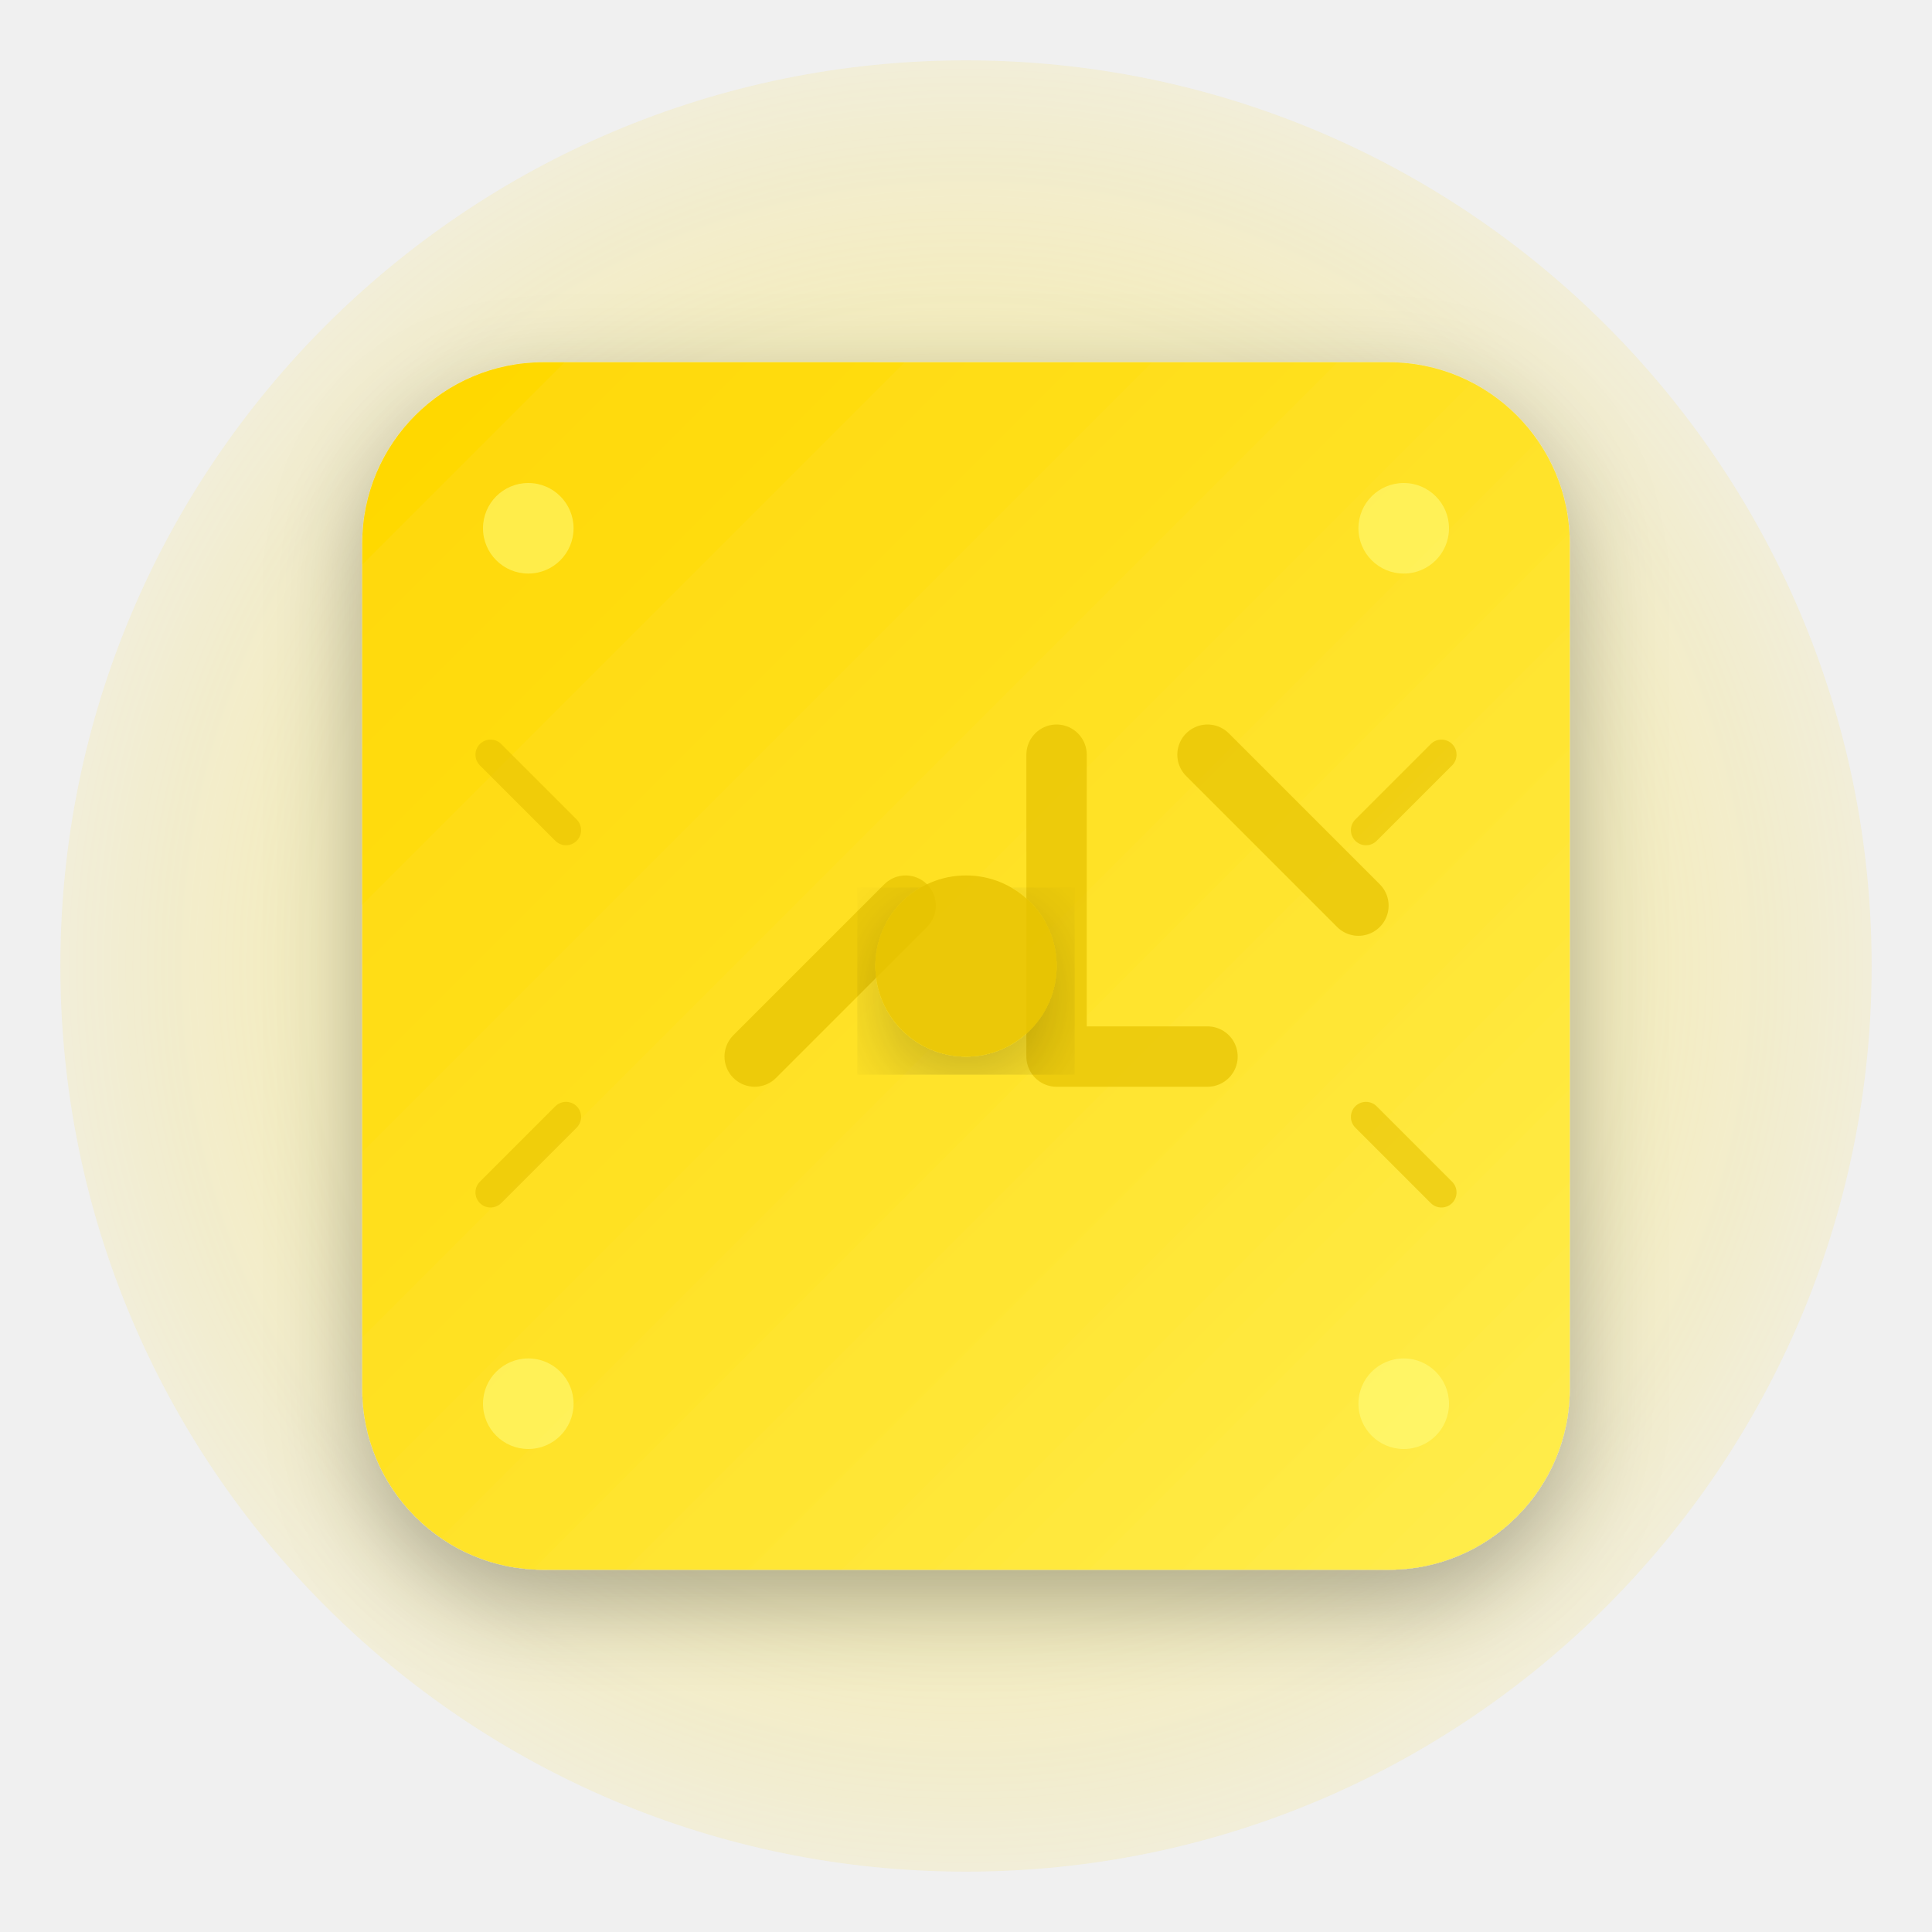
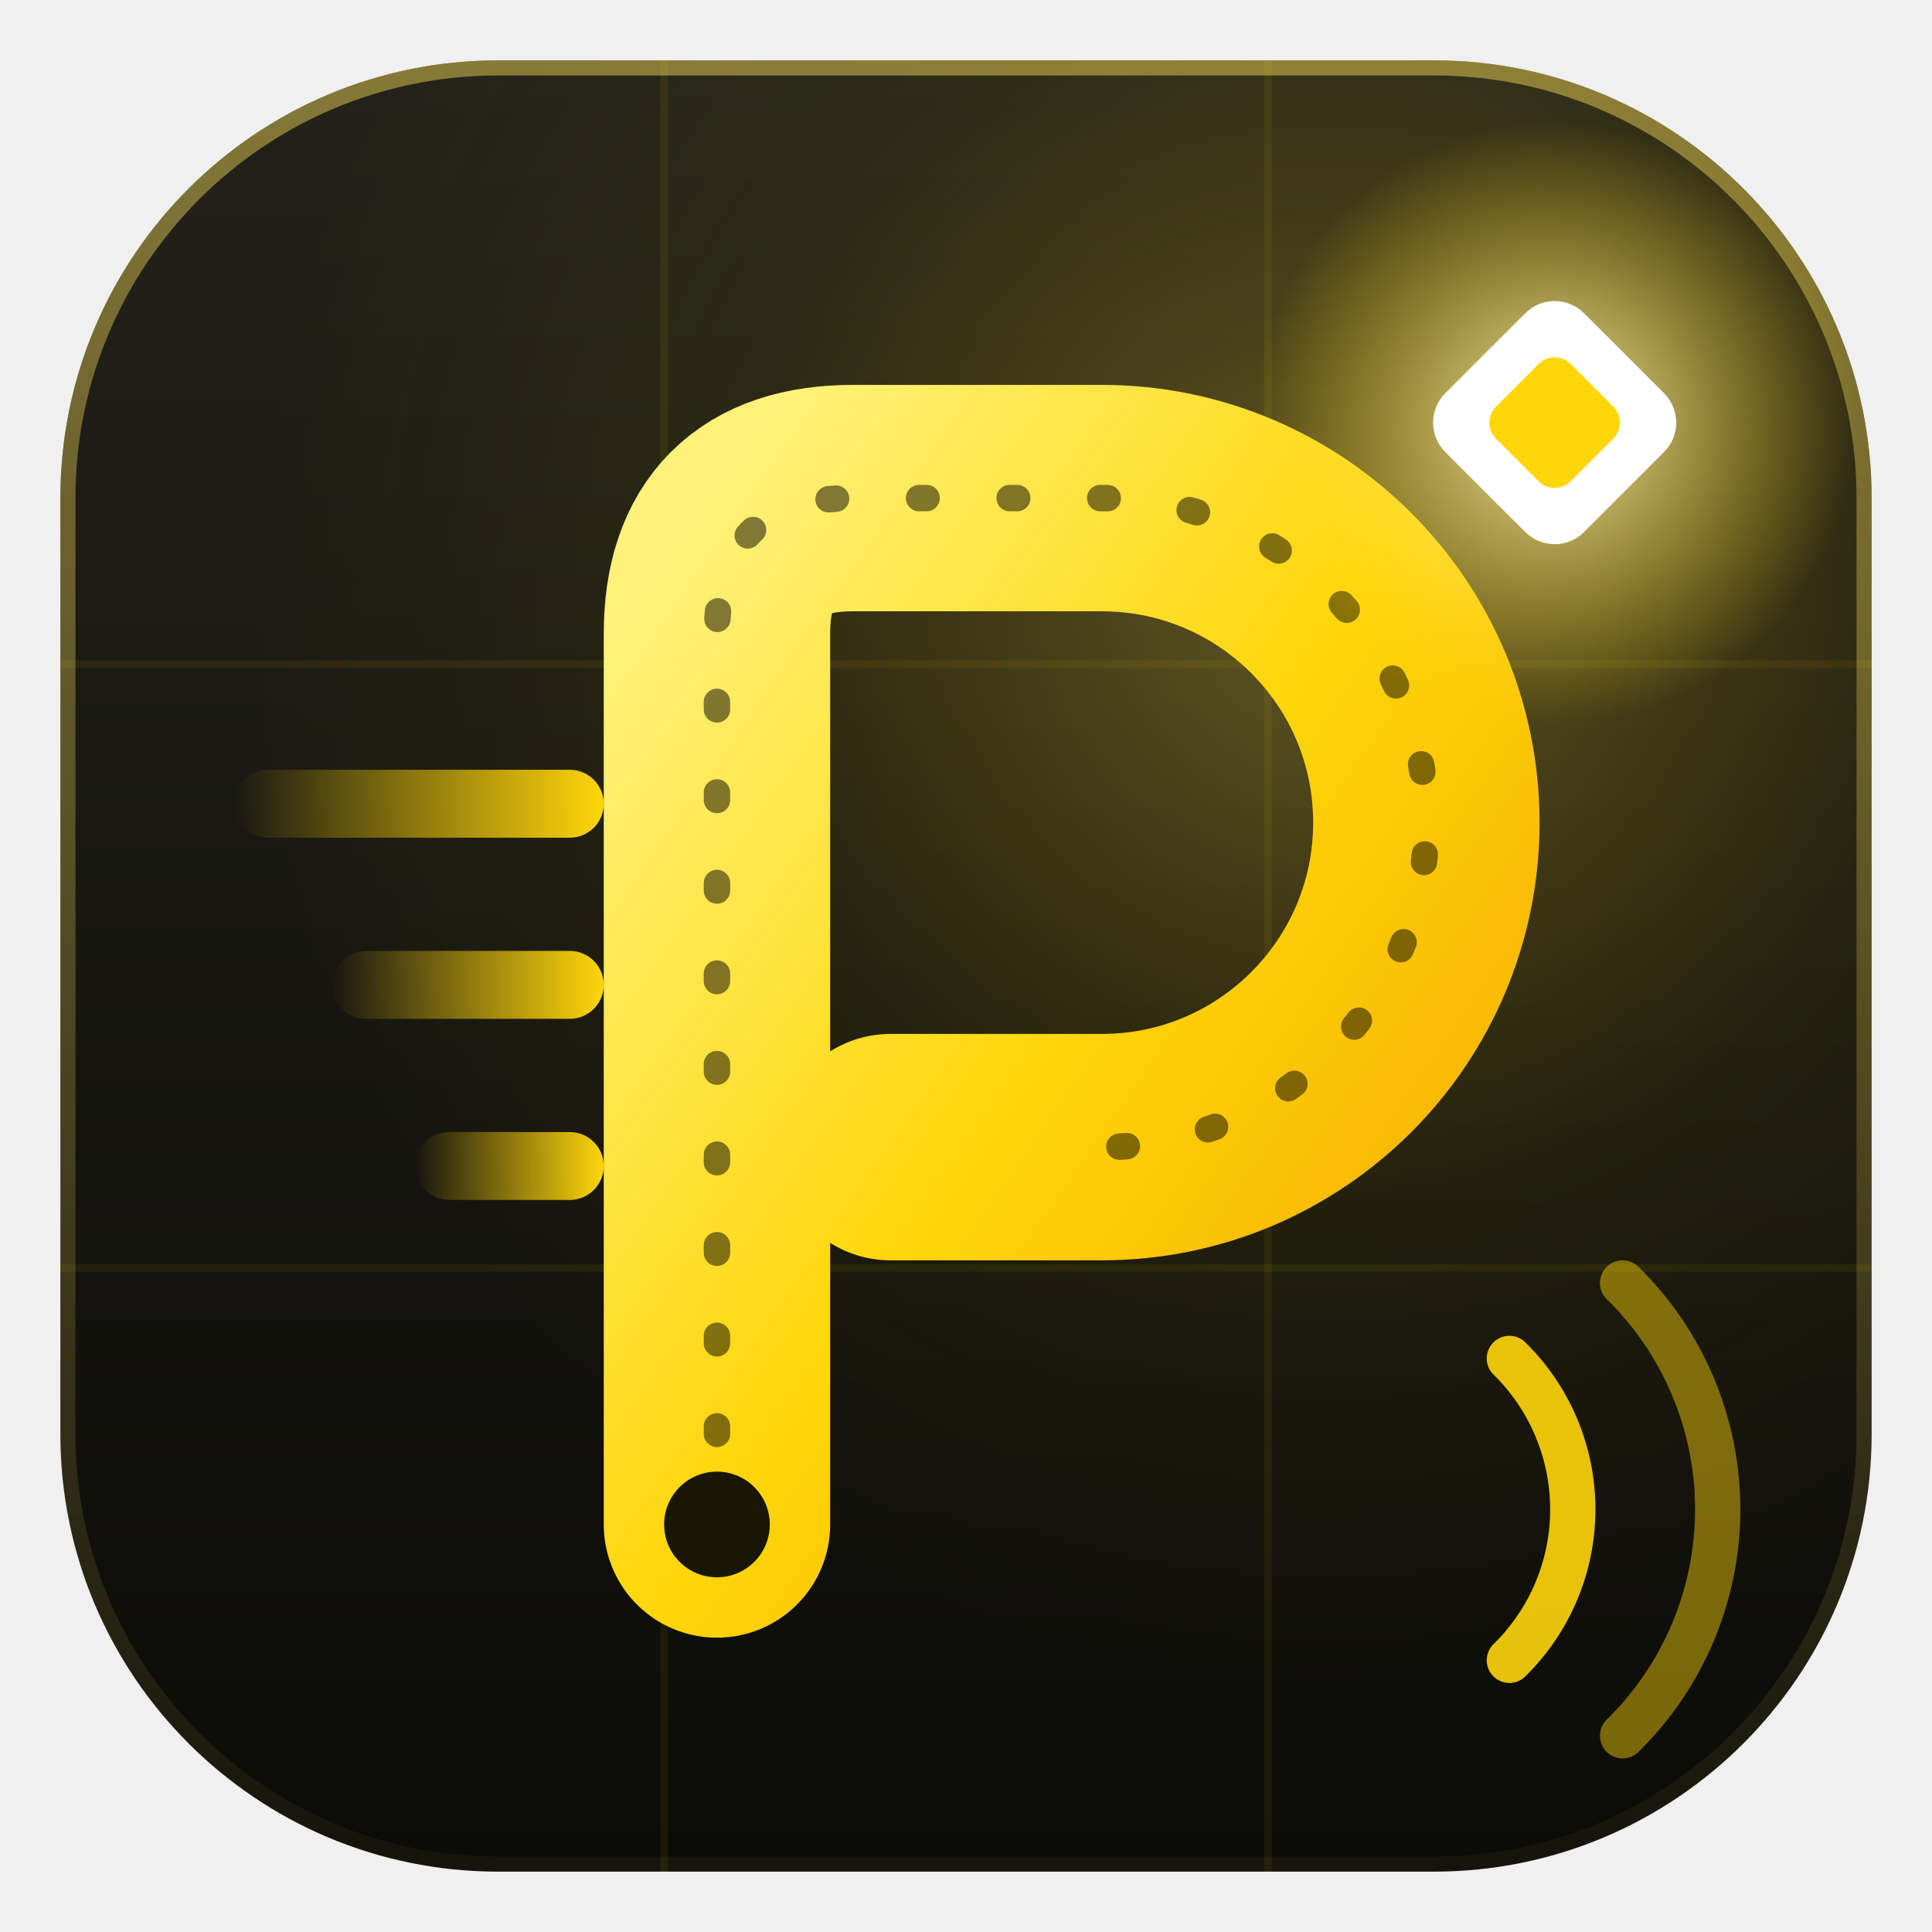
- <svg xmlns="http://www.w3.org/2000/svg" viewBox="0 0 256 256">
+ <svg xmlns="http://www.w3.org/2000/svg" viewBox="0 0 512 512">
  <defs>
-     <linearGradient id="grad1" x1="0%" y1="0%" x2="100%" y2="100%">
-       <stop offset="0%" style="stop-color:#ffd700;stop-opacity:1" />
-       <stop offset="100%" style="stop-color:#ffed4e;stop-opacity:1" />
+     <linearGradient id="bg" x1="0" y1="0" x2="0" y2="1">
+       <stop offset="0" stop-color="#23221a" />
+       <stop offset="1" stop-color="#0b0b08" />
    </linearGradient>
-     <radialGradient id="glow" cx="50%" cy="50%" r="50%">
-       <stop offset="0%" style="stop-color:#ffff88;stop-opacity:0.6" />
-       <stop offset="100%" style="stop-color:#ffd700;stop-opacity:0.1" />
+     <radialGradient id="glow" cx="0.7" cy="0.3" r="0.6">
+       <stop offset="0" stop-color="#ffe14a" stop-opacity=".30" />
+       <stop offset=".55" stop-color="#ffd000" stop-opacity=".06" />
+       <stop offset="1" stop-color="#ffd000" stop-opacity="0" />
    </radialGradient>
-     <filter id="shadow">
-       <feDropShadow dx="0" dy="4" stdDeviation="6" flood-opacity="0.3" />
-     </filter>
+     <linearGradient id="y" x1="0" y1="0" x2="1" y2="1">
+       <stop offset="0" stop-color="#fff27a" />
+       <stop offset=".5" stop-color="#ffd60a" />
+       <stop offset="1" stop-color="#f5a800" />
+     </linearGradient>
+     <radialGradient id="pk" cx=".5" cy=".5" r=".5">
+       <stop offset="0" stop-color="#fff9c4" stop-opacity=".9" />
+       <stop offset="1" stop-color="#ffd60a" stop-opacity="0" />
+     </radialGradient>
+     <linearGradient id="streak" x1="1" y1="0" x2="0" y2="0">
+       <stop offset="0" stop-color="#ffd60a" />
+       <stop offset="1" stop-color="#ffd60a" stop-opacity="0" />
+     </linearGradient>
+     <linearGradient id="rim" x1="0" y1="0" x2="0" y2="1">
+       <stop offset="0" stop-color="#ffe45c" stop-opacity=".45" />
+       <stop offset="1" stop-color="#ffe45c" stop-opacity=".04" />
+     </linearGradient>
  </defs>
-   <circle cx="128" cy="128" r="120" fill="url(#glow)" />
-   <rect x="48" y="48" width="160" height="160" rx="24" fill="url(#grad1)" filter="url(#shadow)" />
-   <g stroke="#e6c200" stroke-width="8" stroke-linecap="round" stroke-linejoin="round" fill="none" opacity="0.7">
-     <polyline points="140,100 140,140 160,140" />
-     <polyline points="120,120 100,140" />
-     <polyline points="160,100 180,120" />
+   <rect x="16" y="16" width="480" height="480" rx="116" fill="url(#bg)" />
+   <rect x="16" y="16" width="480" height="480" rx="116" fill="url(#glow)" />
+   <rect x="18" y="18" width="476" height="476" rx="114" fill="none" stroke="url(#rim)" stroke-width="4" />
+   <g stroke="#ffd60a" stroke-opacity=".07" stroke-width="2">
+     <line x1="16" y1="176" x2="496" y2="176" />
+     <line x1="16" y1="336" x2="496" y2="336" />
+     <line x1="176" y1="16" x2="176" y2="496" />
+     <line x1="336" y1="16" x2="336" y2="496" />
  </g>
-   <circle cx="128" cy="128" r="12" fill="#e6c200" opacity="0.8" filter="url(#shadow)" />
-   <g stroke="#e6c200" stroke-width="4" stroke-linecap="round" opacity="0.6">
-     <line x1="75" y1="110" x2="65" y2="100" />
-     <line x1="75" y1="148" x2="65" y2="158" />
-     <line x1="181" y1="110" x2="191" y2="100" />
-     <line x1="181" y1="148" x2="191" y2="158" />
+   <rect x="62" y="204" width="98" height="18" rx="9" fill="url(#streak)" />
+   <rect x="88" y="252" width="72" height="18" rx="9" fill="url(#streak)" />
+   <rect x="110" y="300" width="50" height="18" rx="9" fill="url(#streak)" />
+   <path d="M190 404 V168 Q190 132 226 132 H292 A86 86 0 0 1 292 304 H236" fill="none" stroke="url(#y)" stroke-width="60" stroke-linecap="round" stroke-linejoin="round" />
+   <path d="M190 380 V168 Q190 132 226 132 H292 A86 86 0 0 1 292 304" fill="none" stroke="#1a1605" stroke-opacity=".55" stroke-width="7" stroke-linecap="round" stroke-dasharray="2 22" />
+   <circle cx="190" cy="404" r="14" fill="#1a1605" />
+   <circle cx="412" cy="112" r="80" fill="url(#pk)" />
+   <rect x="386" y="86" width="52" height="52" rx="11" transform="rotate(45 412 112)" fill="#ffffff" />
+   <rect x="398" y="98" width="28" height="28" rx="6" transform="rotate(45 412 112)" fill="#ffd60a" />
+   <g fill="none" stroke="#ffd60a" stroke-linecap="round" stroke-width="12">
+     <path d="M404 360 A56 56 0 0 1 404 440" stroke-opacity=".9" transform="translate(-4 0)" />
+     <path d="M430 340 A84 84 0 0 1 430 460" stroke-opacity=".45" />
  </g>
-   <circle cx="70" cy="70" r="6" fill="#ffff88" opacity="0.5" />
-   <circle cx="186" cy="70" r="6" fill="#ffff88" opacity="0.5" />
-   <circle cx="70" cy="186" r="6" fill="#ffff88" opacity="0.5" />
-   <circle cx="186" cy="186" r="6" fill="#ffff88" opacity="0.5" />
</svg>
